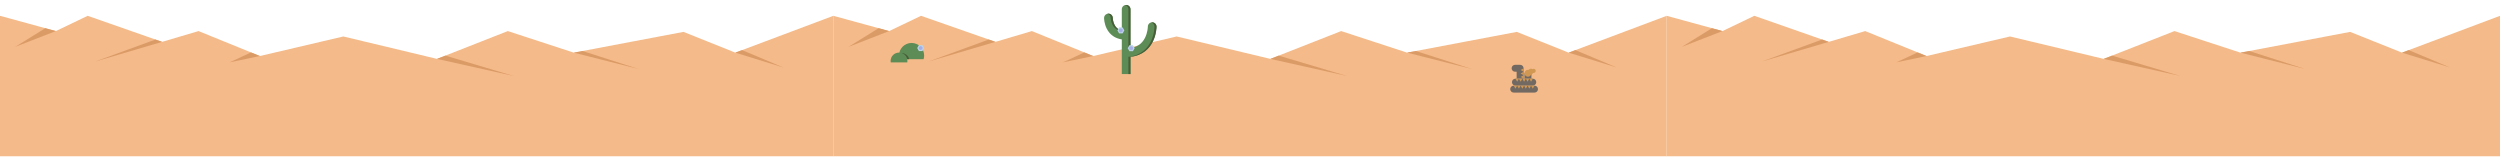
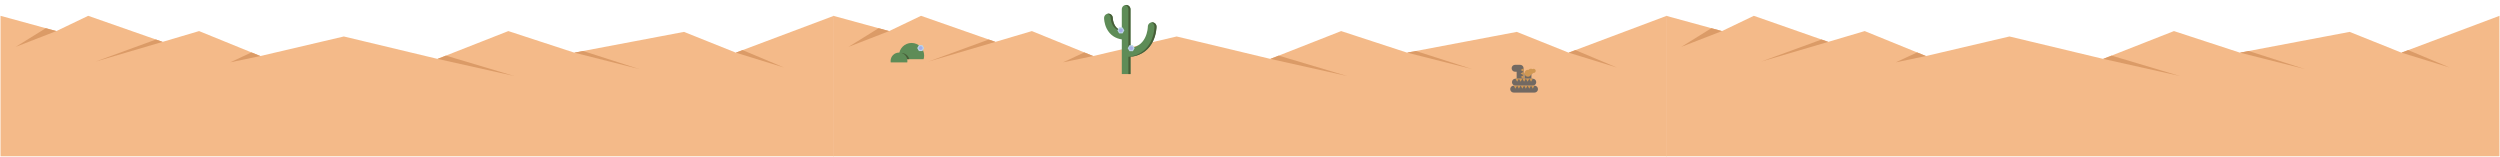
<svg xmlns="http://www.w3.org/2000/svg" version="1.1" x="0px" y="0px" viewBox="0 0 14400 900" enable-background="new 0 0 14400 900" xml:space="preserve">
  <g id="Layer_5">
</g>
  <g id="Layer_3">
</g>
  <g id="Layer_2">
</g>
  <g id="Layer_1">
</g>
  <g id="measurement_x5F_tools">
    <g>
      <polygon fill="#F4BA89" points="4800,91.095 5121.5,179.017 5305,91.095 5733.655,241.135 5943.613,179.017 6296.729,322.755     6777.517,210.076 7317.338,339.214 7725,179.017 8105,303.306 8737,183.617 9035.32,303.306 9600,91.095 9600,900 4800,900   " />
      <polygon fill="#DB9B67" points="5121.5,179.017 4887,270.077 5060.732,162.399   " />
      <polygon fill="#DB9B67" points="5733.655,241.135 5347,354.792 5695.147,227.656   " />
      <polygon fill="#DB9B67" points="6296.729,322.755 6122.711,359.077 6245.641,301.959   " />
      <polygon fill="#DB9B67" points="7317.338,339.214 7760,438.077 7365.479,320.296   " />
      <polygon fill="#DB9B67" points="8105,303.306 8480,398.077 8155.373,293.766   " />
      <polygon fill="#DB9B67" points="9035.32,303.306 9313.282,389.077 9074.446,288.602   " />
    </g>
    <g>
-       <polygon fill="#F4BA89" points="0,91.095 321.5,179.017 505,91.095 933.655,241.135 1143.613,179.017 1496.729,322.755     1977.517,210.076 2517.338,339.214 2925,179.017 3305,303.306 3937,183.617 4235.32,303.306 4800,91.095 4800,900 0,900   " />
-       <polygon fill="#DB9B67" points="321.5,179.017 87,270.077 260.732,162.399   " />
-       <polygon fill="#DB9B67" points="933.655,241.135 547,354.792 895.147,227.656   " />
-       <polygon fill="#DB9B67" points="1496.729,322.755 1322.711,359.077 1445.641,301.959   " />
-       <polygon fill="#DB9B67" points="2517.338,339.214 2960,438.077 2565.479,320.296   " />
-       <polygon fill="#DB9B67" points="3305,303.306 3680,398.077 3355.373,293.766   " />
-       <polygon fill="#DB9B67" points="4235.32,303.306 4513.283,389.077 4274.446,288.602   " />
+       <polygon fill="#F4BA89" points="3,91.095 324.5,179.017 508,91.095 936.655,241.135 1146.613,179.017 1499.729,322.755     1980.517,210.076 2520.338,339.214 2928,179.017 3308,303.306 3940,183.617 4238.32,303.306 4803,91.095 4803,900 3,900   " />
+       <polygon fill="#DB9B67" points="324.5,179.017 90,270.077 263.732,162.399   " />
+       <polygon fill="#DB9B67" points="936.655,241.135 550,354.792 898.147,227.656   " />
+       <polygon fill="#DB9B67" points="1499.729,322.755 1325.711,359.077 1448.641,301.959   " />
+       <polygon fill="#DB9B67" points="2520.338,339.214 2963,438.077 2568.479,320.296   " />
+       <polygon fill="#DB9B67" points="3308,303.306 3683,398.077 3358.373,293.766   " />
+       <polygon fill="#DB9B67" points="4238.32,303.306 4516.283,389.077 4277.446,288.602   " />
    </g>
    <g>
-       <polygon fill="#F4BA89" points="9600,91.095 9921.5,179.017 10105,91.095 10533.655,241.135 10743.613,179.017 11096.729,322.755     11577.517,210.076 12117.338,339.214 12525,179.017 12905,303.306 13537,183.617 13835.32,303.306 14400,91.095 14400,900     9600,900   " />
-       <polygon fill="#DB9B67" points="9921.5,179.017 9687,270.077 9860.732,162.399   " />
-       <polygon fill="#DB9B67" points="10533.655,241.135 10147,354.792 10495.147,227.656   " />
-       <polygon fill="#DB9B67" points="11096.729,322.755 10922.711,359.077 11045.641,301.959   " />
-       <polygon fill="#DB9B67" points="12117.338,339.214 12560,438.077 12165.479,320.296   " />
-       <polygon fill="#DB9B67" points="12905,303.306 13280,398.077 12955.373,293.766   " />
-       <polygon fill="#DB9B67" points="13835.32,303.306 14113.282,389.077 13874.446,288.602   " />
+       <polygon fill="#F4BA89" points="9597,91.095 9918.5,179.017 10102,91.095 10530.655,241.135 10740.613,179.017 11093.729,322.755     11574.517,210.076 12114.338,339.214 12522,179.017 12902,303.306 13534,183.617 13832.32,303.306 14397,91.095 14397,900     9597,900   " />
+       <polygon fill="#DB9B67" points="9918.5,179.017 9684,270.077 9857.732,162.399   " />
+       <polygon fill="#DB9B67" points="10530.655,241.135 10144,354.792 10492.147,227.656   " />
+       <polygon fill="#DB9B67" points="11093.729,322.755 10919.711,359.077 11042.641,301.959   " />
+       <polygon fill="#DB9B67" points="12114.338,339.214 12557,438.077 12162.479,320.296   " />
+       <polygon fill="#DB9B67" points="12902,303.306 13277,398.077 12952.373,293.766   " />
+       <polygon fill="#DB9B67" points="13832.32,303.306 14110.282,389.077 13871.446,288.602   " />
    </g>
    <g id="no_x5F_snake">
      <g>
        <path fill="#726962" d="M8755.916,373.282L8755.916,373.282h-28.945c-11.046,0-20,8.954-20,20s8.954,20,20,20h8.945v40h40v-60     C8775.916,382.237,8766.962,373.282,8755.916,373.282z" />
        <g>
          <polygon fill="#D19853" points="8775.916,413.282 8758.596,403.282 8775.916,393.282     " />
          <polygon fill="#D19853" points="8775.916,433.282 8758.596,423.282 8775.916,413.282     " />
          <polygon fill="#D19853" points="8775.916,453.282 8758.596,443.282 8775.916,433.282     " />
        </g>
      </g>
      <line x1="8800.963" y1="422.023" x2="8800.963" y2="460.119" />
      <rect x="8780.963" y="422.024" fill="#726962" width="40" height="31.259" />
      <g>
        <path fill="#726962" d="M8828.813,493.282h-100c-11.046,0-20-8.954-20-20s8.954-20,20-20h100c11.046,0,20,8.954,20,20     S8839.859,493.282,8828.813,493.282z" />
        <polygon fill="#D19853" points="8748.813,453.282 8738.813,470.603 8728.813,453.282    " />
        <polygon fill="#D19853" points="8768.813,453.282 8758.813,470.603 8748.813,453.282    " />
        <polygon fill="#D19853" points="8788.813,453.282 8778.813,470.603 8768.813,453.282    " />
        <polygon fill="#D19853" points="8808.813,453.282 8798.813,470.603 8788.813,453.282    " />
        <polygon fill="#D19853" points="8828.813,453.282 8818.813,470.603 8808.813,453.282    " />
      </g>
      <g>
        <path fill="#726962" d="M8838.813,533.282h-120c-11.046,0-20-8.954-20-20s8.954-20,20-20h120c11.046,0,20,8.954,20,20     S8849.859,533.282,8838.813,533.282z" />
        <polygon fill="#D19853" points="8758.813,493.282 8748.813,510.603 8738.813,493.282    " />
        <polygon fill="#D19853" points="8738.813,493.282 8728.813,510.603 8718.813,493.282    " />
        <polygon fill="#D19853" points="8778.813,493.282 8768.813,510.603 8758.813,493.282    " />
        <polygon fill="#D19853" points="8798.813,493.282 8788.813,510.603 8778.813,493.282    " />
        <polygon fill="#D19853" points="8818.813,493.282 8808.813,510.603 8798.813,493.282    " />
        <polygon fill="#D19853" points="8838.813,493.282 8828.813,510.603 8818.813,493.282    " />
      </g>
      <g>
        <circle fill="#D19853" cx="8818.107" cy="411.596" r="15.998" />
        <circle fill="#D19853" cx="8833.732" cy="408.21" r="11.999" />
        <circle fill="#D19853" cx="8800.963" cy="422.024" r="19.998" />
      </g>
    </g>
    <g id="peter_2_">
      <g>
        <path fill="#5E8C57" d="M5319.844,341.068c2.07-6.734,3.189-13.883,3.189-21.296c0-39.978-32.409-72.386-72.386-72.386     s-72.386,32.408-72.386,72.386c0,7.412,1.119,14.562,3.189,21.296H5319.844z" />
        <path fill="#475E38" d="M5191.005,304.937c-3.583,0-7.071,0.401-10.433,1.14c-0.85,4.437-1.311,9.011-1.311,13.696     c0,7.412,1.119,14.562,3.189,21.296h55.372C5232.396,320.28,5213.494,304.937,5191.005,304.937z" />
        <path fill="#5E8C57" d="M5225.976,359.234c0.434-2.606,0.671-5.278,0.671-8.007c0-26.723-21.663-48.386-48.386-48.386     c-26.723,0-48.386,21.663-48.386,48.386c0,2.729,0.237,5.401,0.671,8.007H5225.976z" />
      </g>
      <polygon fill="#BCD4E8" points="5293.033,294.228 5283.033,276.907 5293.033,259.587 5313.033,259.587 5323.033,276.907     5313.033,294.228   " />
      <polygon fill="#A6AEE8" points="5313.412,282.899 5303.033,288.891 5292.655,282.899 5292.655,270.915 5303.033,264.923     5313.412,270.915   " />
    </g>
    <g id="peter">
      <g>
        <path fill="#5E8C57" d="M6636.554,128.561c-13.807,0-25,11.147-25,24.955c-0.002,0.331-0.433,33.471-16.807,65.28     c-8.991,17.47-21.13,31.283-36.078,41.057c-13.245,8.66-29.03,14.34-47.115,16.999V53.532c0-13.807-11.193-25-25-25     s-25,11.193-25,25v122.573c-19.33-4.637-33.237-15.768-42.193-33.68c-9.437-18.873-9.86-38.628-9.86-38.819     c0-13.808-11.192-25-25-25s-25,11.192-25,25c0,3.163,0.425,31.751,15.14,61.181c9.228,18.455,22.073,33.258,38.181,43.995     c14.086,9.391,30.42,15.459,48.733,18.172v199.827h50v-99.498c73.413-7.999,110.321-50.917,128.61-87.496     c21.146-42.293,21.39-84.408,21.39-86.181C6661.554,139.799,6650.361,128.561,6636.554,128.561z" />
        <g>
          <path fill="#475E38" d="M6499.624,53.532v223.321c4.098-0.603,8.071-1.368,11.93-2.281V53.532c0-13.807-11.193-25-25-25      c-2.056,0-4.053,0.254-5.965,0.722C6491.514,31.93,6499.624,41.782,6499.624,53.532z" />
          <path fill="#475E38" d="M6636.554,128.561c-2.061,0-4.061,0.253-5.977,0.722c10.932,2.681,19.046,12.569,19.046,24.323      c0,1.772-0.243,43.888-21.39,86.181c-18.29,36.58-55.198,79.497-128.61,87.496v99.498h11.93v-99.498      c73.413-7.999,110.321-50.917,128.61-87.496c21.146-42.293,21.39-84.408,21.39-86.181      C6661.554,139.799,6650.361,128.561,6636.554,128.561z" />
          <path fill="#475E38" d="M6397.57,103.606c0,0.191,0.424,19.946,9.86,38.819c8.956,17.912,22.864,29.043,42.193,33.68v-4.013      c-13.249-5.855-23.272-15.686-30.263-29.667c-9.437-18.873-9.86-38.628-9.86-38.819c0-13.808-11.192-25-25-25      c-2.056,0-4.053,0.254-5.965,0.722C6389.461,82.003,6397.57,91.855,6397.57,103.606z" />
        </g>
      </g>
      <g>
        <polygon fill="#BCD4E8" points="6446.156,192.463 6436.156,175.143 6446.156,157.822 6466.156,157.822 6476.156,175.143      6466.156,192.463    " />
        <polygon fill="#A6AEE8" points="6466.535,181.135 6456.156,187.127 6445.777,181.135 6445.777,169.151 6456.156,163.159      6466.535,169.151    " />
      </g>
      <g>
        <polygon fill="#BCD4E8" points="6505.588,294.992 6495.588,277.671 6505.588,260.351 6525.588,260.351 6535.588,277.671      6525.588,294.992    " />
        <polygon fill="#A6AEE8" points="6525.966,283.663 6515.588,289.655 6505.209,283.663 6505.209,271.679 6515.588,265.687      6525.966,271.679    " />
      </g>
    </g>
  </g>
</svg>
